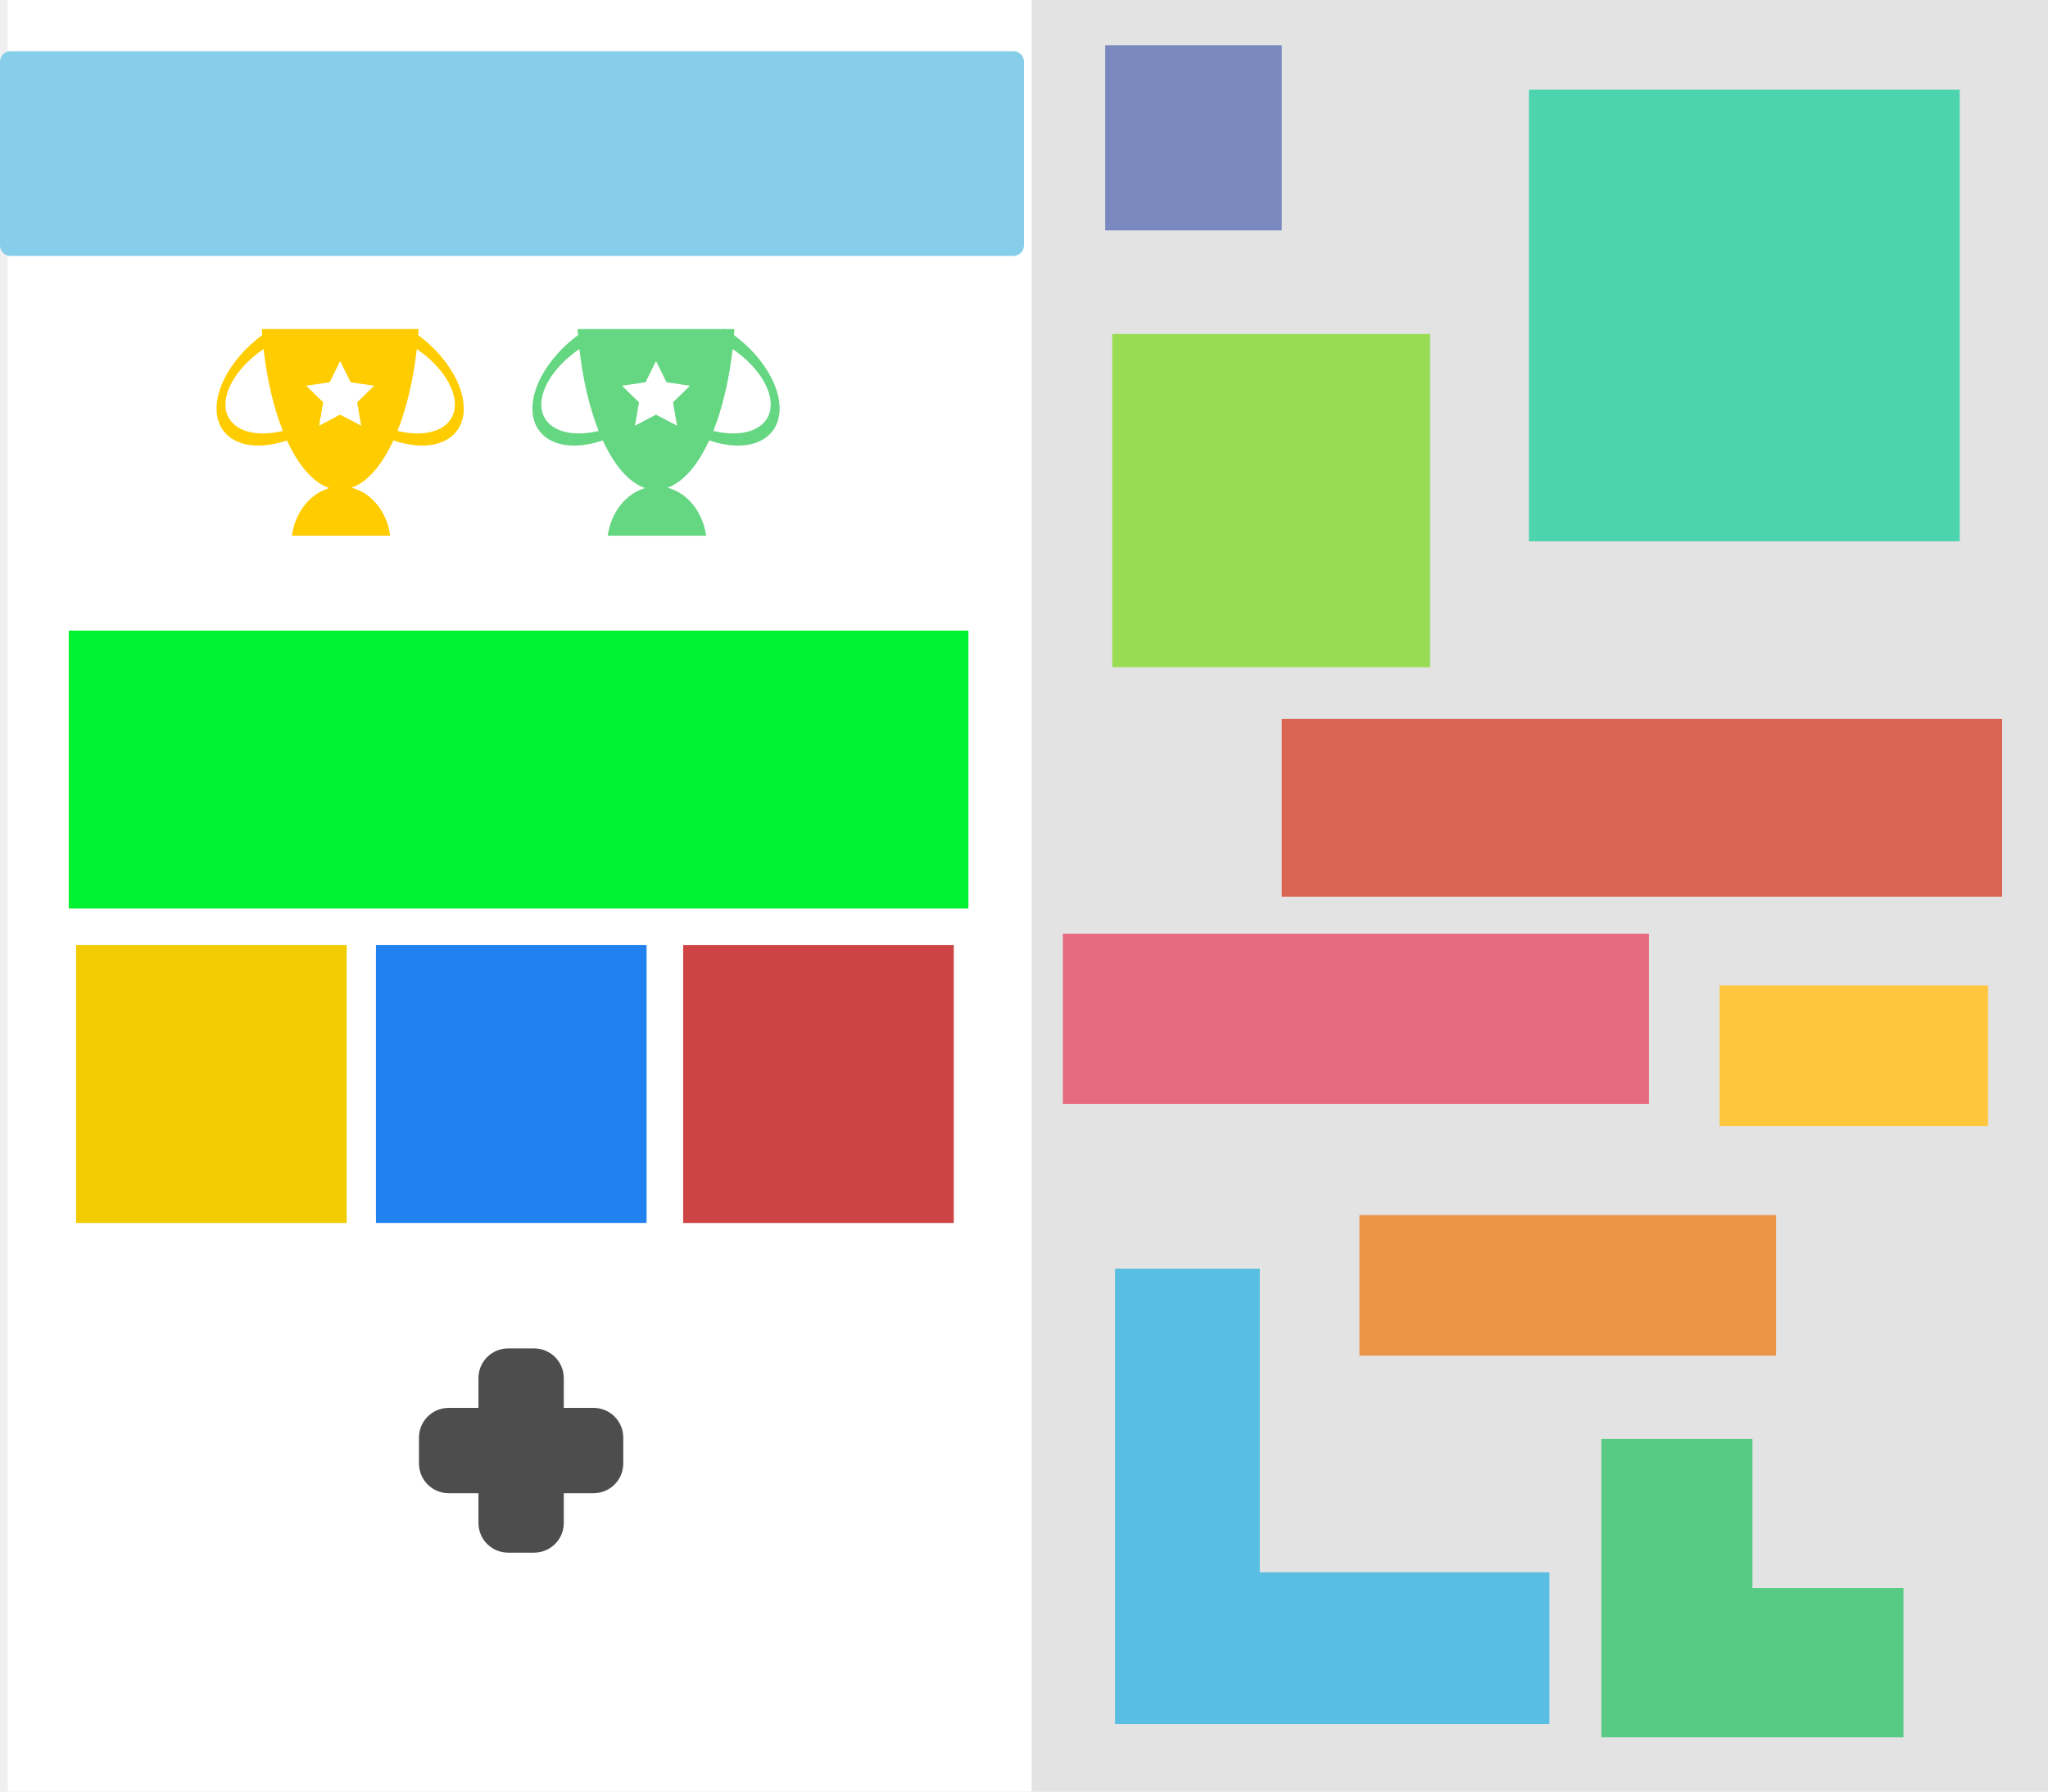
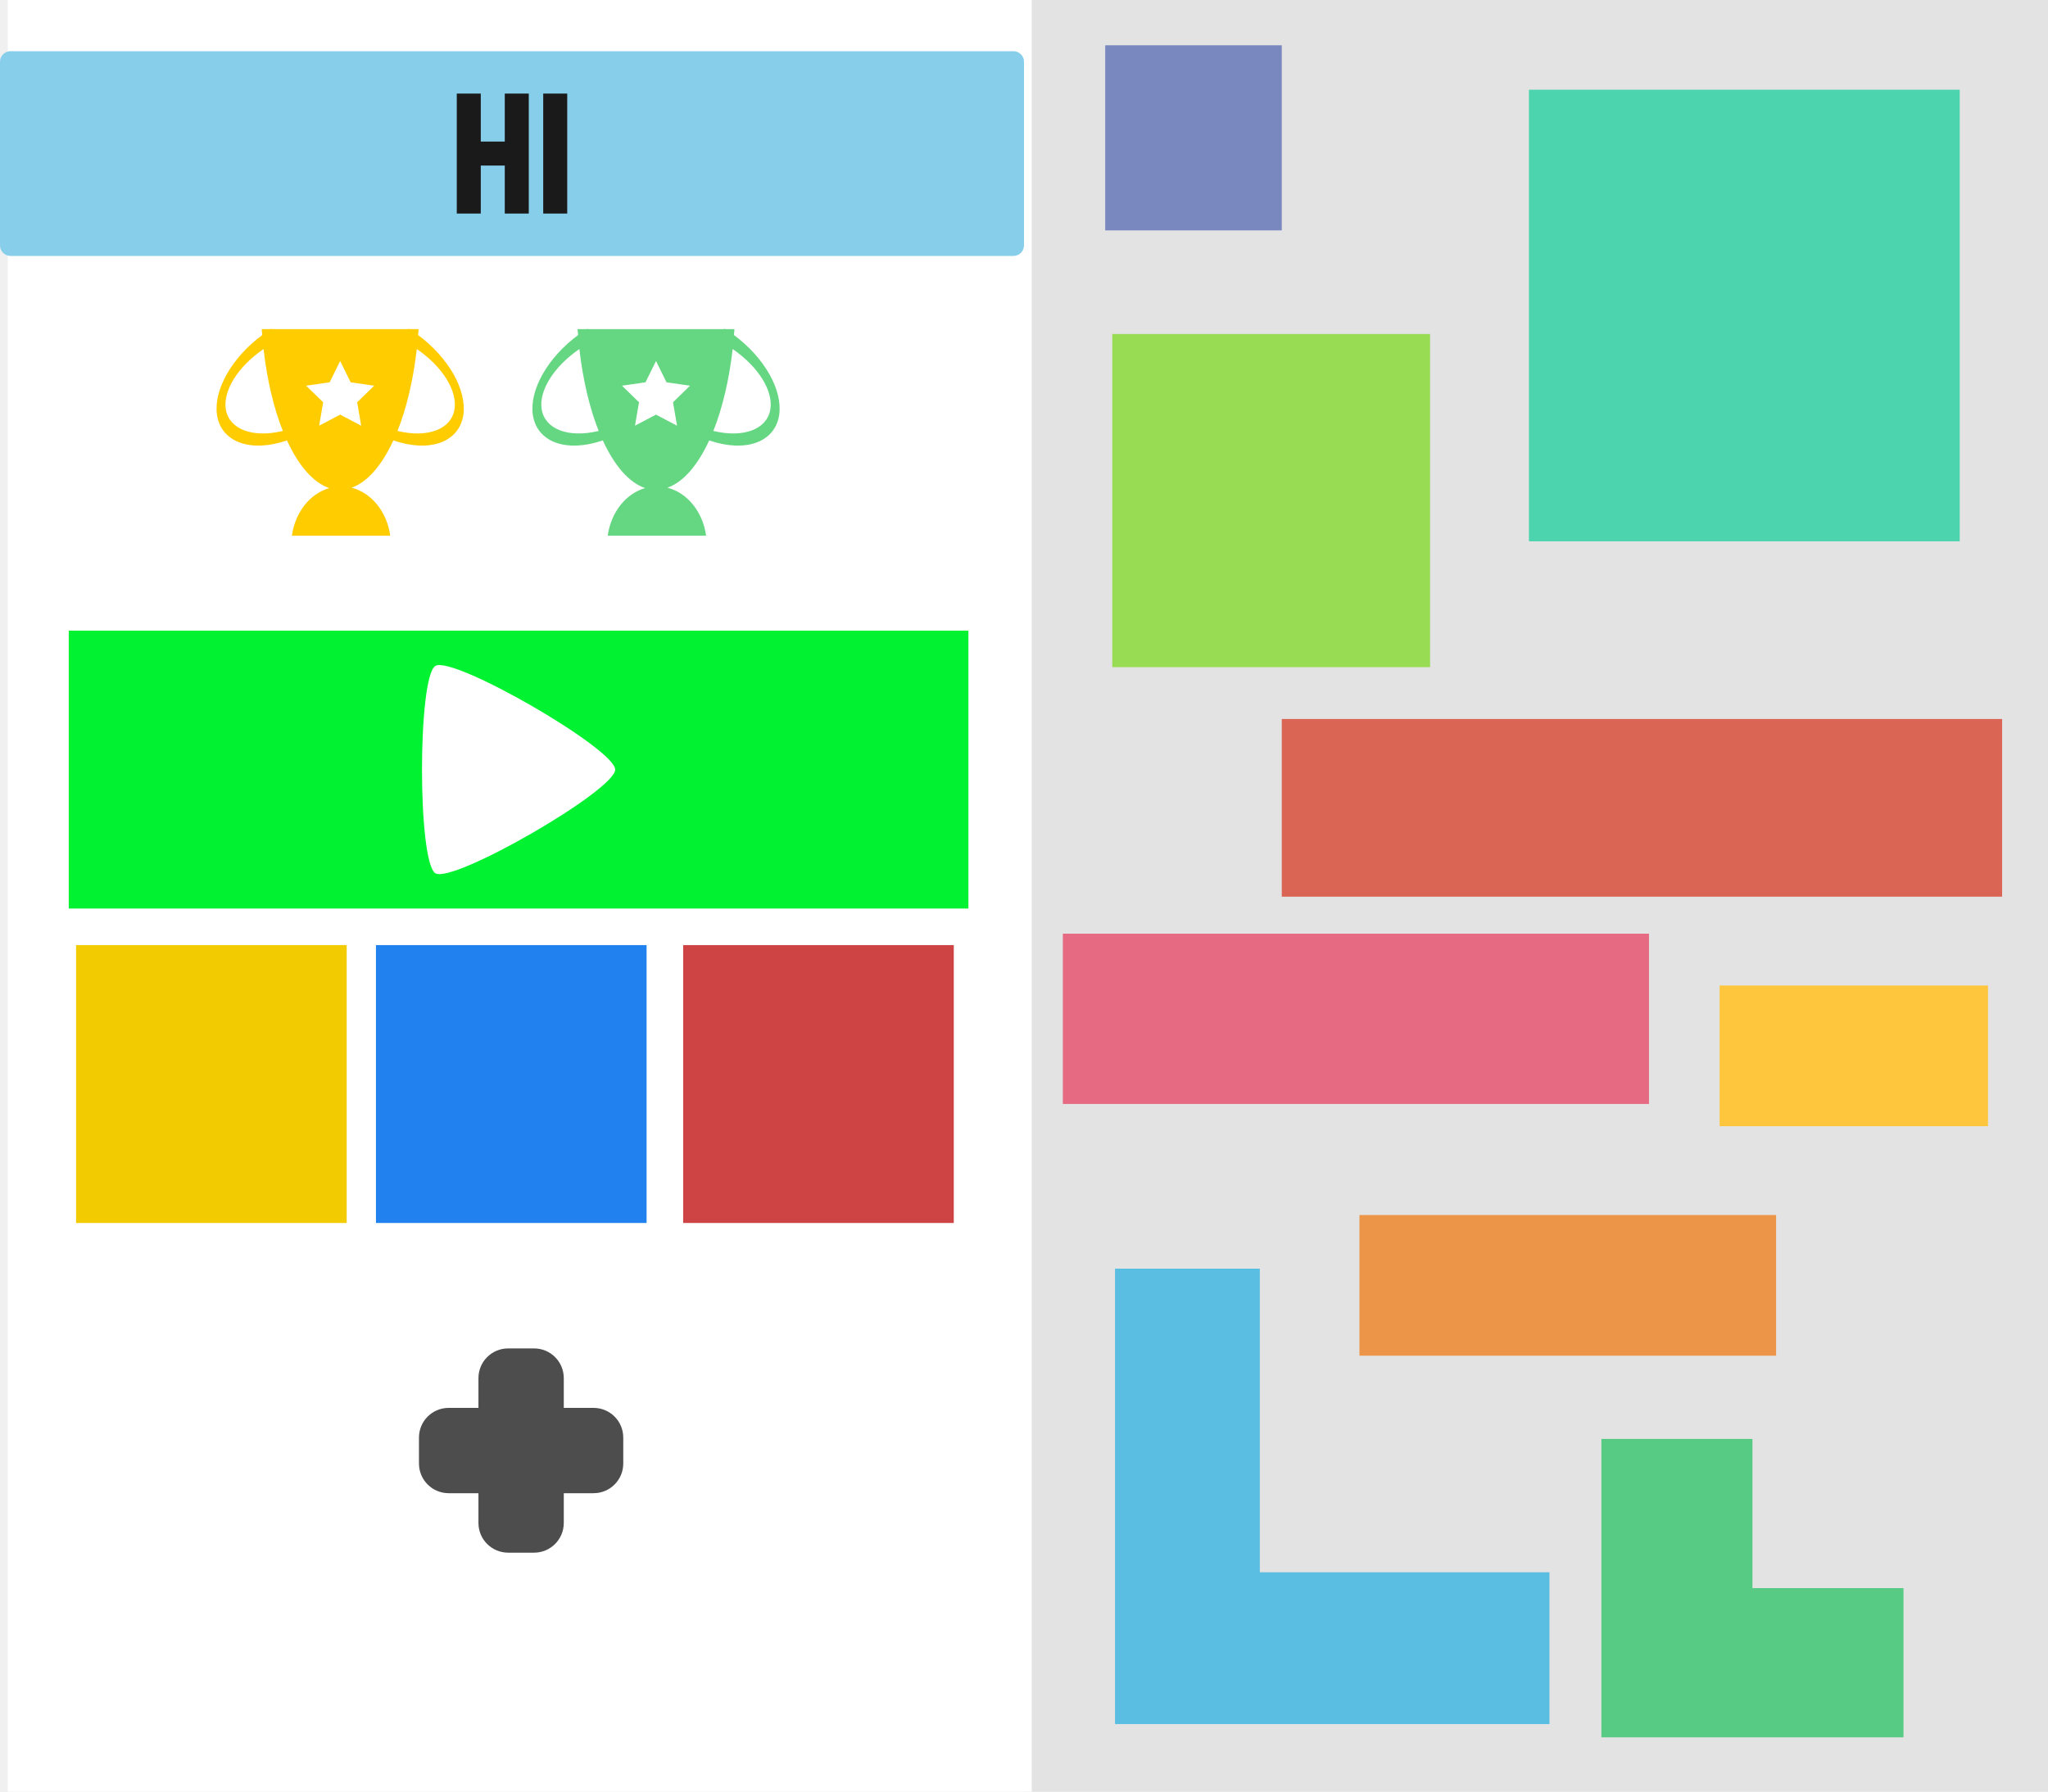
- <svg xmlns="http://www.w3.org/2000/svg" width="800" height="700" viewBox="0 0 800 700" id="svg2" version="1.1">
+ <svg xmlns="http://www.w3.org/2000/svg" version="1.1" id="svg2" viewBox="0 0 800 700" height="746.667" width="853.333">
  <defs id="defs4" />
-   <g id="layer1" transform="translate(0,-352.3622)">
-     <g transform="translate(0,-200)" id="export_empty_cell" style="fill:#e3e3e3;fill-opacity:1">
-       <rect style="opacity:1;fill:#e3e3e3;fill-opacity:1;stroke:none;stroke-width:8;stroke-linecap:round;stroke-linejoin:miter;stroke-miterlimit:4;stroke-dasharray:none;stroke-dashoffset:0;stroke-opacity:1" id="rect4260" width="400" height="700" x="400" y="552.362" />
+   <g transform="translate(0,-352.3622)" id="layer1">
+     <g style="fill:#e3e3e3;fill-opacity:1" id="export_empty_cell" transform="translate(0,-200)">
+       <rect y="552.362" x="400" height="700" width="400" id="rect4260" style="opacity:1;fill:#e3e3e3;fill-opacity:1;stroke:none;stroke-width:8;stroke-linecap:round;stroke-linejoin:miter;stroke-miterlimit:4;stroke-dasharray:none;stroke-dashoffset:0;stroke-opacity:1" />
    </g>
-     <g transform="translate(0,-200)" id="export_cell_0" style="fill:#7988bf;fill-opacity:1">
-       <rect style="opacity:1;fill:#7988bf;fill-opacity:1;stroke:none;stroke-width:0.1;stroke-linecap:round;stroke-linejoin:miter;stroke-miterlimit:4;stroke-dasharray:none;stroke-dashoffset:0;stroke-opacity:1" id="rect4262" width="68.966" height="72.314" x="431.724" y="570.061" />
+     <g style="fill:#7988bf;fill-opacity:1" id="export_cell_0" transform="translate(0,-200)">
+       <rect y="570.061" x="431.724" height="72.314" width="68.966" id="rect4262" style="opacity:1;fill:#7988bf;fill-opacity:1;stroke:none;stroke-width:0.1;stroke-linecap:round;stroke-linejoin:miter;stroke-miterlimit:4;stroke-dasharray:none;stroke-dashoffset:0;stroke-opacity:1" />
    </g>
-     <g transform="translate(0,-200)" id="export_cell_1" style="fill:#98dc53;fill-opacity:1">
-       <rect y="682.871" x="434.483" height="130.165" width="124.138" id="rect4264" style="opacity:1;fill:#98dc53;fill-opacity:1;stroke:none;stroke-width:0.1;stroke-linecap:round;stroke-linejoin:miter;stroke-miterlimit:4;stroke-dasharray:none;stroke-dashoffset:0;stroke-opacity:1" />
+     <g style="fill:#98dc53;fill-opacity:1" id="export_cell_1" transform="translate(0,-200)">
+       <rect style="opacity:1;fill:#98dc53;fill-opacity:1;stroke:none;stroke-width:0.1;stroke-linecap:round;stroke-linejoin:miter;stroke-miterlimit:4;stroke-dasharray:none;stroke-dashoffset:0;stroke-opacity:1" id="rect4264" width="124.138" height="130.165" x="434.483" y="682.871" />
    </g>
-     <g transform="translate(0,-200)" id="export_cell_2" style="fill:#4cd4ae;fill-opacity:1">
-       <rect style="opacity:1;fill:#4cd4ae;fill-opacity:1;stroke:none;stroke-width:0.1;stroke-linecap:round;stroke-linejoin:miter;stroke-miterlimit:4;stroke-dasharray:none;stroke-dashoffset:0;stroke-opacity:1" id="rect4266" width="168.276" height="176.446" x="597.241" y="587.417" />
+     <g style="fill:#4cd4ae;fill-opacity:1" id="export_cell_2" transform="translate(0,-200)">
+       <rect y="587.417" x="597.241" height="176.446" width="168.276" id="rect4266" style="opacity:1;fill:#4cd4ae;fill-opacity:1;stroke:none;stroke-width:0.1;stroke-linecap:round;stroke-linejoin:miter;stroke-miterlimit:4;stroke-dasharray:none;stroke-dashoffset:0;stroke-opacity:1" />
    </g>
-     <g transform="translate(0,-200)" id="export_cell_7" style="fill:#57cb84;fill-opacity:1">
-       <path style="opacity:1;fill:#57cb84;fill-opacity:1;stroke:none;stroke-width:0.1;stroke-linecap:round;stroke-linejoin:miter;stroke-miterlimit:4;stroke-dasharray:none;stroke-dashoffset:0;stroke-opacity:1" d="m 625.539,1114.57 0,116.584 118.014,0 0,-58.292 -59.006,0 0,-58.292 -59.008,0 z" id="path4268" />
+     <g style="fill:#57cb84;fill-opacity:1" id="export_cell_7" transform="translate(0,-200)">
+       <path id="path4268" d="m 625.539,1114.57 v 116.584 h 118.014 v -58.292 H 684.547 v -58.292 z" style="opacity:1;fill:#57cb84;fill-opacity:1;stroke:none;stroke-width:0.1;stroke-linecap:round;stroke-linejoin:miter;stroke-miterlimit:4;stroke-dasharray:none;stroke-dashoffset:0;stroke-opacity:1" />
    </g>
-     <g transform="translate(0,-200)" id="export_cell_8" style="fill:#5abee2;fill-opacity:1">
-       <path style="opacity:1;fill:#5abee2;fill-opacity:1;stroke:none;stroke-width:0.1;stroke-linecap:round;stroke-linejoin:miter;stroke-miterlimit:4;stroke-dasharray:none;stroke-dashoffset:0;stroke-opacity:1" d="m 435.549,1048.041 0,177.944 169.705,0 0,-59.314 -113.137,0 0,-118.63 -56.568,0 z" id="path4270" />
+     <g style="fill:#5abee2;fill-opacity:1" id="export_cell_8" transform="translate(0,-200)">
+       <path id="path4270" d="m 435.549,1048.041 v 177.944 H 605.254 V 1166.671 H 492.117 v -118.63 z" style="opacity:1;fill:#5abee2;fill-opacity:1;stroke:none;stroke-width:0.1;stroke-linecap:round;stroke-linejoin:miter;stroke-miterlimit:4;stroke-dasharray:none;stroke-dashoffset:0;stroke-opacity:1" />
    </g>
-     <g transform="translate(0,-200)" id="export_cell_3" style="fill:#fec63d;fill-opacity:1">
-       <rect style="opacity:1;fill:#fec63d;fill-opacity:1;stroke:none;stroke-width:0.1;stroke-linecap:round;stroke-linejoin:miter;stroke-miterlimit:4;stroke-dasharray:none;stroke-dashoffset:0;stroke-opacity:1" id="rect4272" width="104.828" height="54.959" x="671.724" y="937.417" />
+     <g style="fill:#fec63d;fill-opacity:1" id="export_cell_3" transform="translate(0,-200)">
+       <rect y="937.417" x="671.724" height="54.959" width="104.828" id="rect4272" style="opacity:1;fill:#fec63d;fill-opacity:1;stroke:none;stroke-width:0.1;stroke-linecap:round;stroke-linejoin:miter;stroke-miterlimit:4;stroke-dasharray:none;stroke-dashoffset:0;stroke-opacity:1" />
    </g>
-     <g transform="translate(0,-200)" id="export_cell_4" style="fill:#ec9548;fill-opacity:1">
-       <rect style="opacity:1;fill:#ec9548;fill-opacity:1;stroke:none;stroke-width:0.1;stroke-linecap:round;stroke-linejoin:miter;stroke-miterlimit:4;stroke-dasharray:none;stroke-dashoffset:0;stroke-opacity:1" id="rect4274" width="162.759" height="54.959" x="531.034" y="1027.086" />
+     <g style="fill:#ec9548;fill-opacity:1" id="export_cell_4" transform="translate(0,-200)">
+       <rect y="1027.086" x="531.034" height="54.959" width="162.759" id="rect4274" style="opacity:1;fill:#ec9548;fill-opacity:1;stroke:none;stroke-width:0.1;stroke-linecap:round;stroke-linejoin:miter;stroke-miterlimit:4;stroke-dasharray:none;stroke-dashoffset:0;stroke-opacity:1" />
    </g>
-     <g transform="translate(0,-200)" id="export_cell_5" style="fill:#e66a82;fill-opacity:1">
-       <rect style="opacity:1;fill:#e66a82;fill-opacity:1;stroke:none;stroke-width:0.1;stroke-linecap:round;stroke-linejoin:miter;stroke-miterlimit:4;stroke-dasharray:none;stroke-dashoffset:0;stroke-opacity:1" id="rect4276" width="228.965" height="66.529" x="415.172" y="917.169" />
+     <g style="fill:#e66a82;fill-opacity:1" id="export_cell_5" transform="translate(0,-200)">
+       <rect y="917.169" x="415.172" height="66.529" width="228.965" id="rect4276" style="opacity:1;fill:#e66a82;fill-opacity:1;stroke:none;stroke-width:0.1;stroke-linecap:round;stroke-linejoin:miter;stroke-miterlimit:4;stroke-dasharray:none;stroke-dashoffset:0;stroke-opacity:1" />
    </g>
-     <g transform="translate(0,-200)" id="export_cell_6" style="fill:#da6554;fill-opacity:1">
-       <rect style="opacity:1;fill:#da6554;fill-opacity:1;stroke:none;stroke-width:0.1;stroke-linecap:round;stroke-linejoin:miter;stroke-miterlimit:4;stroke-dasharray:none;stroke-dashoffset:0;stroke-opacity:1" id="rect4278" width="281.379" height="69.421" x="500.69" y="833.284" />
+     <g style="fill:#da6554;fill-opacity:1" id="export_cell_6" transform="translate(0,-200)">
+       <rect y="833.284" x="500.69" height="69.421" width="281.379" id="rect4278" style="opacity:1;fill:#da6554;fill-opacity:1;stroke:none;stroke-width:0.1;stroke-linecap:round;stroke-linejoin:miter;stroke-miterlimit:4;stroke-dasharray:none;stroke-dashoffset:0;stroke-opacity:1" />
    </g>
-     <g id="export_background" style="fill:#ffffff;fill-opacity:1" transform="translate(3.030458,-200)">
-       <rect y="552.362" x="0" height="700" width="400" id="rect4147" style="opacity:1;fill:#ffffff;fill-opacity:1;stroke:none;stroke-width:7.788;stroke-linecap:round;stroke-linejoin:miter;stroke-miterlimit:4;stroke-dasharray:none;stroke-dashoffset:0;stroke-opacity:1" />
+     <g transform="translate(3.030458,-200)" style="fill:#ffffff;fill-opacity:1" id="export_background">
+       <rect style="opacity:1;fill:#ffffff;fill-opacity:1;stroke:none;stroke-width:7.788;stroke-linecap:round;stroke-linejoin:miter;stroke-miterlimit:4;stroke-dasharray:none;stroke-dashoffset:0;stroke-opacity:1" id="rect4147" width="400" height="700" x="0" y="552.362" />
    </g>
-     <g transform="translate(0,-200)" id="export_button_0" style="fill:#00f230;fill-opacity:1">
-       <rect style="opacity:1;fill:#00f230;fill-opacity:1;stroke:none;stroke-width:8;stroke-linecap:round;stroke-linejoin:miter;stroke-miterlimit:4;stroke-dasharray:none;stroke-dashoffset:0;stroke-opacity:1" id="rect4149" width="351.429" height="108.571" x="26.857" y="798.768" />
+     <g style="fill:#00f230;fill-opacity:1" id="export_button_0" transform="translate(0,-200)">
+       <path id="rect4149" d="M 26.857,798.768 H 378.286 V 907.34 H 26.857 Z" style="opacity:1;fill:#00f230;fill-opacity:1;stroke:none;stroke-width:8;stroke-linecap:round;stroke-linejoin:miter;stroke-miterlimit:4;stroke-dasharray:none;stroke-dashoffset:0;stroke-opacity:1" />
    </g>
-     <g transform="translate(0,-200)" id="export_button_1" style="fill:#f2cc00;fill-opacity:1">
-       <rect y="921.626" x="29.714" height="108.571" width="105.714" id="rect4151" style="opacity:1;fill:#f2cc00;fill-opacity:1;stroke:none;stroke-width:8;stroke-linecap:round;stroke-linejoin:miter;stroke-miterlimit:4;stroke-dasharray:none;stroke-dashoffset:0;stroke-opacity:1" />
+     <g style="fill:#f2cc00;fill-opacity:1" id="export_button_1" transform="translate(0,-200)">
+       <rect style="opacity:1;fill:#f2cc00;fill-opacity:1;stroke:none;stroke-width:8;stroke-linecap:round;stroke-linejoin:miter;stroke-miterlimit:4;stroke-dasharray:none;stroke-dashoffset:0;stroke-opacity:1" id="rect4151" width="105.714" height="108.571" x="29.714" y="921.626" />
    </g>
-     <g transform="translate(0,-200)" id="export_button_2" style="fill:#2182ef;fill-opacity:1">
-       <rect style="opacity:1;fill:#2182ef;fill-opacity:1;stroke:none;stroke-width:8;stroke-linecap:round;stroke-linejoin:miter;stroke-miterlimit:4;stroke-dasharray:none;stroke-dashoffset:0;stroke-opacity:1" id="rect4153" width="105.714" height="108.571" x="146.857" y="921.626" />
+     <g style="fill:#2182ef;fill-opacity:1" id="export_button_2" transform="translate(0,-200)">
+       <rect y="921.626" x="146.857" height="108.571" width="105.714" id="rect4153" style="opacity:1;fill:#2182ef;fill-opacity:1;stroke:none;stroke-width:8;stroke-linecap:round;stroke-linejoin:miter;stroke-miterlimit:4;stroke-dasharray:none;stroke-dashoffset:0;stroke-opacity:1" />
    </g>
-     <g transform="translate(0,-200)" id="export_button_3" style="fill:#ce4444;fill-opacity:1">
-       <rect y="921.626" x="266.857" height="108.571" width="105.714" id="rect4155" style="opacity:1;fill:#ce4444;fill-opacity:1;stroke:none;stroke-width:8;stroke-linecap:round;stroke-linejoin:miter;stroke-miterlimit:4;stroke-dasharray:none;stroke-dashoffset:0;stroke-opacity:1" />
+     <g style="fill:#ce4444;fill-opacity:1" id="export_button_3" transform="translate(0,-200)">
+       <rect style="opacity:1;fill:#ce4444;fill-opacity:1;stroke:none;stroke-width:8;stroke-linecap:round;stroke-linejoin:miter;stroke-miterlimit:4;stroke-dasharray:none;stroke-dashoffset:0;stroke-opacity:1" id="rect4155" width="105.714" height="108.571" x="266.857" y="921.626" />
    </g>
-     <g transform="translate(0,-200)" id="export_current_score" style="fill:#ffcc00;fill-opacity:1">
-       <path id="path4181" d="m 106.168,680.719 a 20.573,33.749 52.281 0 0 -0.361,0.23 l -3.57,0 a 31.071,74.893 0 0 0 0.207,2.322 20.573,33.749 52.281 0 0 -17.68,31.188 20.573,33.749 52.281 0 0 27.332,9.979 31.071,74.893 0 0 0 16.523,18.625 19.483,22.977 0 0 0 -14.602,18.602 l 38.428,0 a 19.483,22.977 0 0 0 -15.105,-18.75 31.071,74.893 0 0 0 16.316,-18.479 33.749,20.573 37.719 0 0 27.338,-9.977 33.749,20.573 37.719 0 0 -17.674,-31.184 31.071,74.893 0 0 0 0.201,-2.326 l -3.57,0 a 33.749,20.573 37.719 0 0 -0.361,-0.23 l -0.033,0.23 -53.355,0 -0.033,-0.23 z m -3.219,8.01 a 31.071,74.893 0 0 0 7.531,32.016 16.781,29.001 59.891 0 1 -22.26,-8.393 16.781,29.001 59.891 0 1 14.729,-23.623 z m 59.865,0.004 a 29.001,16.781 30.109 0 1 14.723,23.619 29.001,16.781 30.109 0 1 -22.264,8.391 31.071,74.893 0 0 0 7.541,-32.01 z m -29.936,4.678 4.105,8.318 9.18,1.334 -6.643,6.475 1.568,9.145 -8.211,-4.316 -8.211,4.316 1.568,-9.145 -6.644,-6.475 9.182,-1.334 4.106,-8.318 z" style="opacity:1;fill:#ffcc00;fill-opacity:1;stroke:none;stroke-width:8;stroke-linecap:round;stroke-linejoin:miter;stroke-miterlimit:4;stroke-dasharray:none;stroke-dashoffset:0;stroke-opacity:1" />
+     <g style="fill:#ffcc00;fill-opacity:1" id="export_current_score" transform="translate(0,-200)">
+       <path style="opacity:1;fill:#ffcc00;fill-opacity:1;stroke:none;stroke-width:8;stroke-linecap:round;stroke-linejoin:miter;stroke-miterlimit:4;stroke-dasharray:none;stroke-dashoffset:0;stroke-opacity:1" d="m 106.168,680.719 a 20.573,33.749 52.281 0 0 -0.361,0.23 h -3.57 a 31.071,74.893 0 0 0 0.207,2.322 20.573,33.749 52.281 0 0 -17.68,31.188 20.573,33.749 52.281 0 0 27.332,9.979 31.071,74.893 0 0 0 16.523,18.625 19.483,22.977 0 0 0 -14.602,18.602 h 38.428 a 19.483,22.977 0 0 0 -15.105,-18.75 31.071,74.893 0 0 0 16.316,-18.479 33.749,20.573 37.719 0 0 27.338,-9.977 33.749,20.573 37.719 0 0 -17.674,-31.184 31.071,74.893 0 0 0 0.201,-2.326 h -3.57 a 33.749,20.573 37.719 0 0 -0.361,-0.23 l -0.033,0.23 h -53.355 l -0.033,-0.23 z m -3.219,8.01 a 31.071,74.893 0 0 0 7.531,32.016 16.781,29.001 59.891 0 1 -22.26,-8.393 16.781,29.001 59.891 0 1 14.729,-23.623 z m 59.865,0.004 a 29.001,16.781 30.109 0 1 14.723,23.619 29.001,16.781 30.109 0 1 -22.264,8.391 31.071,74.893 0 0 0 7.541,-32.01 z m -29.936,4.678 4.105,8.318 9.18,1.334 -6.643,6.475 1.568,9.145 -8.211,-4.316 -8.211,4.316 1.568,-9.145 -6.644,-6.475 9.182,-1.334 z" id="path4181" />
    </g>
-     <g transform="translate(0,-200)" id="export_high_score" style="fill:#65d681;fill-opacity:1">
-       <path style="opacity:1;fill:#65d681;fill-opacity:1;stroke:none;stroke-width:8;stroke-linecap:round;stroke-linejoin:miter;stroke-miterlimit:4;stroke-dasharray:none;stroke-dashoffset:0;stroke-opacity:1" d="m 229.545,680.719 a 20.573,33.749 52.281 0 0 -0.361,0.23 l -3.57,0 a 31.071,74.893 0 0 0 0.207,2.322 20.573,33.749 52.281 0 0 -17.68,31.188 20.573,33.749 52.281 0 0 27.332,9.979 31.071,74.893 0 0 0 16.523,18.625 19.483,22.977 0 0 0 -14.601,18.602 l 38.428,0 a 19.483,22.977 0 0 0 -15.105,-18.75 31.071,74.893 0 0 0 16.316,-18.479 33.749,20.573 37.719 0 0 27.338,-9.977 33.749,20.573 37.719 0 0 -17.674,-31.184 31.071,74.893 0 0 0 0.201,-2.326 l -3.57,0 a 33.749,20.573 37.719 0 0 -0.361,-0.23 l -0.033,0.23 -53.355,0 -0.033,-0.23 z m -3.219,8.01 a 31.071,74.893 0 0 0 7.531,32.016 16.781,29.001 59.891 0 1 -22.26,-8.393 16.781,29.001 59.891 0 1 14.729,-23.623 z m 59.865,0.004 a 29.001,16.781 30.109 0 1 14.723,23.619 29.001,16.781 30.109 0 1 -22.264,8.391 31.071,74.893 0 0 0 7.541,-32.01 z m -29.936,4.678 4.105,8.318 9.18,1.334 -6.643,6.475 1.568,9.145 -8.211,-4.316 -8.211,4.316 1.568,-9.145 -6.644,-6.475 9.182,-1.334 4.106,-8.318 z" id="path4233" />
+     <g style="fill:#65d681;fill-opacity:1" id="export_high_score" transform="translate(0,-200)">
+       <path id="path4233" d="m 229.545,680.719 a 20.573,33.749 52.281 0 0 -0.361,0.23 h -3.57 a 31.071,74.893 0 0 0 0.207,2.322 20.573,33.749 52.281 0 0 -17.68,31.188 20.573,33.749 52.281 0 0 27.332,9.979 31.071,74.893 0 0 0 16.523,18.625 19.483,22.977 0 0 0 -14.601,18.602 h 38.428 a 19.483,22.977 0 0 0 -15.105,-18.75 31.071,74.893 0 0 0 16.316,-18.479 33.749,20.573 37.719 0 0 27.338,-9.977 33.749,20.573 37.719 0 0 -17.674,-31.184 31.071,74.893 0 0 0 0.201,-2.326 h -3.57 a 33.749,20.573 37.719 0 0 -0.361,-0.23 l -0.033,0.23 h -53.355 l -0.033,-0.23 z m -3.219,8.01 a 31.071,74.893 0 0 0 7.531,32.016 16.781,29.001 59.891 0 1 -22.26,-8.393 16.781,29.001 59.891 0 1 14.729,-23.623 z m 59.865,0.004 a 29.001,16.781 30.109 0 1 14.723,23.619 29.001,16.781 30.109 0 1 -22.264,8.391 31.071,74.893 0 0 0 7.541,-32.01 z m -29.936,4.678 4.105,8.318 9.18,1.334 -6.643,6.475 1.568,9.145 -8.211,-4.316 -8.211,4.316 1.568,-9.145 -6.644,-6.475 9.182,-1.334 z" style="opacity:1;fill:#65d681;fill-opacity:1;stroke:none;stroke-width:8;stroke-linecap:round;stroke-linejoin:miter;stroke-miterlimit:4;stroke-dasharray:none;stroke-dashoffset:0;stroke-opacity:1" />
    </g>
-     <g transform="translate(0,-200)" id="export_band" style="fill:#87ceeb;fill-opacity:1">
-       <rect ry="4.13" y="572.362" x="0" height="80" width="400" id="rect4174" style="opacity:1;fill:#87ceeb;fill-opacity:1;stroke:none;stroke-width:25;stroke-linecap:round;stroke-linejoin:miter;stroke-miterlimit:4;stroke-dasharray:none;stroke-dashoffset:0;stroke-opacity:1" />
+     <g style="fill:#87ceeb;fill-opacity:1" id="export_band" transform="translate(0,-200)">
+       <rect style="opacity:1;fill:#87ceeb;fill-opacity:1;stroke:none;stroke-width:25;stroke-linecap:round;stroke-linejoin:miter;stroke-miterlimit:4;stroke-dasharray:none;stroke-dashoffset:0;stroke-opacity:1" id="rect4174" width="400" height="80" x="0" y="572.362" ry="4.13" />
    </g>
-     <g transform="translate(0,-200)" id="export_bonus" style="fill:#4d4d4d;fill-opacity:1">
-       <path id="rect4180" d="m 198.509,1079.207 c -6.436,0 -11.615,5.181 -11.615,11.617 l 0,11.617 -11.617,0 c -6.436,0 -11.617,5.181 -11.617,11.617 l 0,10.101 c 0,6.436 5.181,11.617 11.617,11.617 l 11.617,0 0,11.615 c 0,6.436 5.18,11.617 11.615,11.617 l 10.102,0 c 6.436,0 11.617,-5.181 11.617,-11.617 l 0,-11.615 11.617,0 c 6.436,0 11.617,-5.181 11.617,-11.617 l 0,-10.101 c 0,-6.436 -5.181,-11.617 -11.617,-11.617 l -11.617,0 0,-11.617 c 0,-6.436 -5.182,-11.617 -11.617,-11.617 l -10.102,0 z" style="opacity:1;fill:#4d4d4d;fill-opacity:1;stroke:none;stroke-width:7.555;stroke-linecap:round;stroke-linejoin:miter;stroke-miterlimit:4;stroke-dasharray:none;stroke-dashoffset:0;stroke-opacity:1" />
+     <g style="fill:#4d4d4d;fill-opacity:1" id="export_bonus" transform="translate(0,-200)">
+       <path style="opacity:1;fill:#4d4d4d;fill-opacity:1;stroke:none;stroke-width:7.555;stroke-linecap:round;stroke-linejoin:miter;stroke-miterlimit:4;stroke-dasharray:none;stroke-dashoffset:0;stroke-opacity:1" d="m 198.509,1079.207 c -6.436,0 -11.615,5.181 -11.615,11.617 v 11.617 h -11.617 c -6.436,0 -11.617,5.181 -11.617,11.617 v 10.101 c 0,6.436 5.181,11.617 11.617,11.617 h 11.617 v 11.615 c 0,6.436 5.18,11.617 11.615,11.617 h 10.102 c 6.436,0 11.617,-5.181 11.617,-11.617 v -11.615 h 11.617 c 6.436,0 11.617,-5.181 11.617,-11.617 v -10.101 c 0,-6.436 -5.181,-11.617 -11.617,-11.617 h -11.617 v -11.617 c 0,-6.436 -5.182,-11.617 -11.617,-11.617 z" id="rect4180" />
+     </g>
+     <g style="fill:#ffffff;fill-opacity:1" id="export_foreground">
+       <path id="path852" d="m 240.301,653.054 c 0,8.105 -63.175,44.58 -70.195,40.527 -7.019,-4.053 -7.019,-77.001 0,-81.054 7.019,-4.053 70.195,32.422 70.195,40.527 z" style="opacity:1;fill:#ffffff;fill-opacity:1;stroke:none;stroke-width:0.938;stroke-linecap:square;stroke-linejoin:bevel;stroke-miterlimit:4;stroke-dasharray:none;stroke-opacity:1" />
+     </g>
+     <g style="fill:#1a1a1a;fill-opacity:1" id="export_text">
+       <path style="opacity:1;fill:#1a1a1a;fill-opacity:1;stroke:none;stroke-width:0.752;stroke-linecap:square;stroke-linejoin:bevel;stroke-miterlimit:4;stroke-dasharray:none;stroke-opacity:1" d="m 178.427,388.925 v 18.75 9.375 18.75 h 9.375 v -18.75 h 9.375 v 18.75 h 9.375 v -18.75 -9.375 -18.75 h -9.375 v 18.75 h -9.375 v -18.75 z m 33.77,0 v 46.875 h 9.375 v -46.875 z" id="rect859" />
    </g>
  </g>
</svg>
